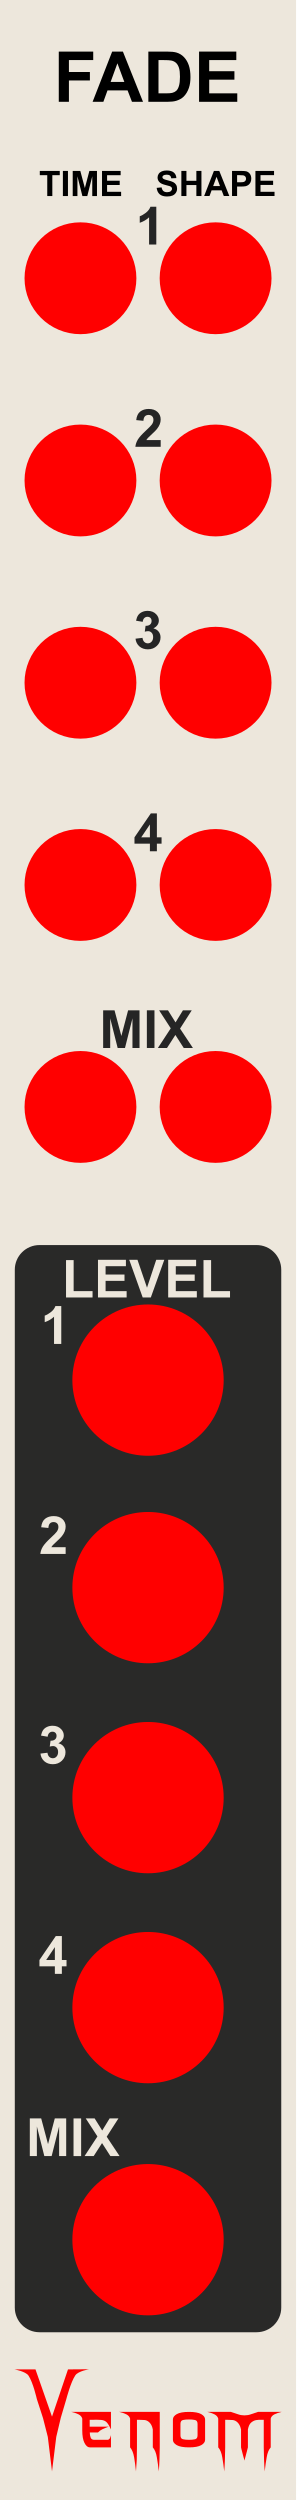
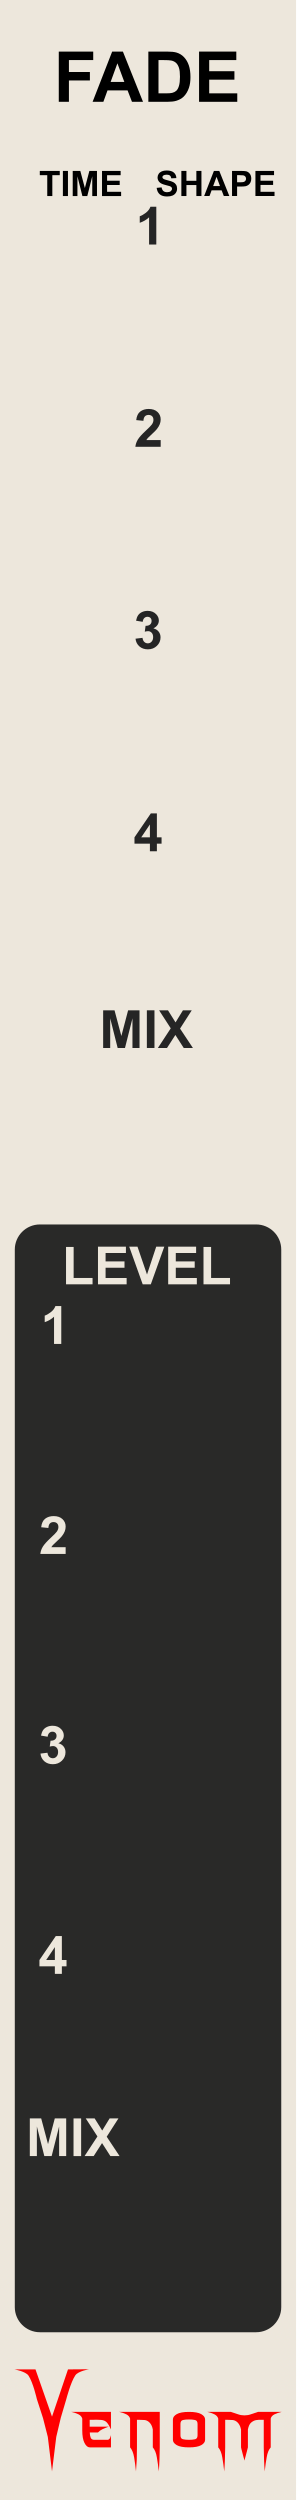
<svg xmlns="http://www.w3.org/2000/svg" width="45" height="380" viewBox="0 0 45 380" version="1.1" id="svg100">
  <defs id="defs7">
    <rect x="85" y="10" width="51.058" height="25" id="rect29906" />
    <linearGradient id="a8e142bb-541b-4903-be63-d5d069028a5d" x1="22.5" x2="22.5" y2="380" gradientUnits="userSpaceOnUse">
      <stop offset="0" stop-color="#ebebeb" id="stop2" />
      <stop offset="1" stop-color="#e1e1e1" id="stop4" />
    </linearGradient>
  </defs>
  <g id="aea613ef-74be-49bf-be45-c0734aee674b" data-name="FND BG" style="fill:#ede7dc;fill-opacity:1">
    <rect width="45" height="380" fill="url(#a8e142bb-541b-4903-be63-d5d069028a5d)" id="rect9" style="fill:#ede7dc;fill-opacity:1" x="0" y="0" />
  </g>
  <g id="f45e0130-37b7-4f8b-95b3-6408baa23eb1" data-name="components" style="display:inline">
-     <g aria-label="FADE" id="text5138" style="font-weight:bold;font-size:10.667px;line-height:1.25;font-family:Arial;-inkscape-font-specification:'Arial, Bold';font-variant-ligatures:none;text-align:center;text-anchor:middle">
-       <path d="M 8.935,15.475 V 7.84 h 5.234 v 1.292 h -3.693 v 1.807 h 3.188 v 1.292 h -3.188 v 3.245 z" id="path59213" />
-       <path d="m 21.737,15.475 h -1.677 l -0.667,-1.734 h -3.052 l -0.63,1.734 h -1.635 l 2.974,-7.635 h 1.63 z M 18.898,12.454 17.846,9.621 16.815,12.454 Z" id="path59215" />
-       <path d="m 22.549,7.84 h 2.818 q 0.953,0 1.453,0.146 0.672,0.198 1.151,0.703 0.479,0.505 0.729,1.24 0.25,0.729 0.25,1.802 0,0.943 -0.234,1.625 -0.286,0.833 -0.818,1.349 -0.401,0.391 -1.083,0.609 -0.51,0.161 -1.365,0.161 h -2.901 z m 1.542,1.292 v 5.057 h 1.151 q 0.646,0 0.932,-0.073 0.375,-0.094 0.62,-0.318 0.25,-0.224 0.406,-0.734 0.156,-0.516 0.156,-1.401 0,-0.885 -0.156,-1.359 Q 27.044,9.829 26.763,9.564 26.482,9.298 26.049,9.204 25.727,9.131 24.784,9.131 Z" id="path59217" />
-       <path d="M 30.258,15.475 V 7.84 h 5.661 v 1.292 h -4.12 v 1.693 h 3.833 v 1.286 h -3.833 v 2.078 h 4.266 v 1.286 z" id="path59219" />
-     </g>
-     <rect style="opacity:0.98;fill:#252525;fill-opacity:1;stroke:none;stroke-width:0.377;stroke-miterlimit:4;stroke-dasharray:none" id="rect39619" width="40.501" height="165.251" x="2.249" y="189.249" ry="3.75" />
-     <g aria-label="MIX" id="text9323" style="font-weight:bold;font-size:8px;line-height:1.25;font-family:Arial;-inkscape-font-specification:'Arial, Bold';font-variant-ligatures:none;text-align:center;text-anchor:middle;fill:#252525;fill-opacity:1" transform="translate(0.1627405,7.321053)">
-       <path d="m 15.515,151.972 v -5.727 h 1.73 l 1.039,3.906 1.027,-3.906 h 1.734 v 5.727 h -1.074 v -4.508 l -1.137,4.508 h -1.113 l -1.133,-4.508 v 4.508 z" id="path79773" style="fill:#252525;fill-opacity:1" />
-       <path d="m 22.16,151.972 v -5.727 h 1.156 v 5.727 z" id="path79775" style="fill:#252525;fill-opacity:1" />
-       <path d="m 23.835,151.972 1.957,-2.988 -1.773,-2.738 h 1.352 l 1.148,1.84 1.125,-1.84 h 1.34 l -1.781,2.781 1.957,2.945 h -1.395 l -1.27,-1.98 -1.273,1.98 z" id="path79777" style="fill:#252525;fill-opacity:1" />
-     </g>
-     <g aria-label="MIX" id="text9323-7" style="font-weight:bold;font-size:8px;line-height:1.25;font-family:Arial;-inkscape-font-specification:'Arial, Bold';font-variant-ligatures:none;text-align:center;text-anchor:middle;display:inline;fill:#ede7dc;fill-opacity:1" transform="translate(-10.98374,175.755)">
-       <path d="m 15.515,151.972 v -5.727 h 1.73 l 1.039,3.906 1.027,-3.906 h 1.734 v 5.727 h -1.074 v -4.508 l -1.137,4.508 h -1.113 l -1.133,-4.508 v 4.508 z" id="path79773-0" style="fill:#ede7dc;fill-opacity:1" />
-       <path d="m 22.16,151.972 v -5.727 h 1.156 v 5.727 z" id="path79775-5" style="fill:#ede7dc;fill-opacity:1" />
-       <path d="m 23.835,151.972 1.957,-2.988 -1.773,-2.738 h 1.352 l 1.148,1.84 1.125,-1.84 h 1.34 l -1.781,2.781 1.957,2.945 h -1.395 l -1.27,-1.98 -1.273,1.98 z" id="path79777-8" style="fill:#ede7dc;fill-opacity:1" />
-     </g>
-     <g id="g151718" transform="translate(16.44531,-8)">
-       <g aria-label="1" id="text9323-6" style="font-weight:bold;font-size:8px;line-height:1.25;font-family:Arial;-inkscape-font-specification:'Arial, Bold';font-variant-ligatures:none;text-align:center;text-anchor:middle;fill:#252525;fill-opacity:1" transform="translate(-4.107262,18.00305)">
-         <path d="m 11.42,27.167 h -1.098 v -4.137 q -0.602,0.562 -1.418,0.832 v -0.996 q 0.43,-0.141 0.934,-0.531 0.504,-0.395 0.691,-0.918 h 0.891 z" id="path79761" style="fill:#252525;fill-opacity:1" />
+     <g id="g63224">
+       <g aria-label="FADE" id="text5138" style="font-weight:bold;font-size:10.667px;line-height:1.25;font-family:Arial;-inkscape-font-specification:'Arial, Bold';font-variant-ligatures:none;text-align:center;text-anchor:middle">
+         <path d="M 8.935,15.475 V 7.84 h 5.234 v 1.292 h -3.693 v 1.807 h 3.188 v 1.292 h -3.188 v 3.245 z" id="path59213" />
+         <path d="m 21.737,15.475 h -1.677 l -0.667,-1.734 h -3.052 l -0.63,1.734 h -1.635 l 2.974,-7.635 h 1.63 z M 18.898,12.454 17.846,9.621 16.815,12.454 Z" id="path59215" />
+         <path d="m 22.549,7.84 h 2.818 q 0.953,0 1.453,0.146 0.672,0.198 1.151,0.703 0.479,0.505 0.729,1.24 0.25,0.729 0.25,1.802 0,0.943 -0.234,1.625 -0.286,0.833 -0.818,1.349 -0.401,0.391 -1.083,0.609 -0.51,0.161 -1.365,0.161 h -2.901 z m 1.542,1.292 v 5.057 h 1.151 q 0.646,0 0.932,-0.073 0.375,-0.094 0.62,-0.318 0.25,-0.224 0.406,-0.734 0.156,-0.516 0.156,-1.401 0,-0.885 -0.156,-1.359 Q 27.044,9.829 26.763,9.564 26.482,9.298 26.049,9.204 25.727,9.131 24.784,9.131 Z" id="path59217" />
+         <path d="M 30.258,15.475 V 7.84 h 5.661 v 1.292 h -4.12 v 1.693 h 3.833 v 1.286 h -3.833 v 2.078 h 4.266 v 1.286 z" id="path59219" />
      </g>
-       <g aria-label="2" id="text9323-6-3" style="font-weight:bold;font-size:8px;line-height:1.25;font-family:Arial;-inkscape-font-specification:'Arial, Bold';font-variant-ligatures:none;text-align:center;text-anchor:middle;fill:#252525;fill-opacity:1" transform="translate(-4.107263,16.50305)">
-         <path d="m 12.086,58.387 v 1.02 H 8.238 q 0.062,-0.578 0.375,-1.094 0.312,-0.52 1.234,-1.375 0.742,-0.691 0.91,-0.938 0.227,-0.34 0.227,-0.672 0,-0.367 -0.199,-0.562 -0.195,-0.199 -0.543,-0.199 -0.344,0 -0.547,0.207 -0.203,0.207 -0.234,0.688 l -1.094,-0.109 q 0.098,-0.906 0.613,-1.301 0.516,-0.395 1.289,-0.395 0.848,0 1.332,0.457 0.484,0.457 0.484,1.137 0,0.387 -0.141,0.738 -0.137,0.348 -0.438,0.73 -0.199,0.254 -0.719,0.73 -0.52,0.477 -0.66,0.633 -0.137,0.156 -0.223,0.305 z" id="path79764" style="fill:#252525;fill-opacity:1" />
+       <rect style="opacity:0.98;fill:#252525;fill-opacity:1;stroke:none;stroke-width:0.38;stroke-miterlimit:4;stroke-dasharray:none" id="rect39619" width="40.501" height="168.384" x="2.249" y="186.116" ry="3.821" />
+       <g aria-label="MIX" id="text9323" style="font-weight:bold;font-size:8px;line-height:1.25;font-family:Arial;-inkscape-font-specification:'Arial, Bold';font-variant-ligatures:none;text-align:center;text-anchor:middle;fill:#252525;fill-opacity:1" transform="translate(0.1627405,7.321053)">
+         <path d="m 15.515,151.972 v -5.727 h 1.73 l 1.039,3.906 1.027,-3.906 h 1.734 v 5.727 h -1.074 v -4.508 l -1.137,4.508 h -1.113 l -1.133,-4.508 v 4.508 z" id="path79773" style="fill:#252525;fill-opacity:1" />
+         <path d="m 22.16,151.972 v -5.727 h 1.156 v 5.727 z" id="path79775" style="fill:#252525;fill-opacity:1" />
+         <path d="m 23.835,151.972 1.957,-2.988 -1.773,-2.738 h 1.352 l 1.148,1.84 1.125,-1.84 h 1.34 l -1.781,2.781 1.957,2.945 h -1.395 l -1.27,-1.98 -1.273,1.98 z" id="path79777" style="fill:#252525;fill-opacity:1" />
      </g>
-       <g aria-label="3" id="text9323-6-3-4" style="font-weight:bold;font-size:8px;line-height:1.25;font-family:Arial;-inkscape-font-specification:'Arial, Bold';font-variant-ligatures:none;text-align:center;text-anchor:middle;fill:#252525;fill-opacity:1" transform="translate(-4.107262,15.00304)">
-         <path d="m 8.26,90.078 1.062,-0.129 q 0.051,0.406 0.273,0.621 0.223,0.215 0.539,0.215 0.34,0 0.57,-0.258 0.234,-0.258 0.234,-0.695 0,-0.414 -0.223,-0.656 -0.223,-0.242 -0.543,-0.242 -0.211,0 -0.504,0.082 l 0.121,-0.895 q 0.445,0.012 0.68,-0.191 0.234,-0.207 0.234,-0.547 0,-0.289 -0.172,-0.461 -0.172,-0.172 -0.457,-0.172 -0.281,0 -0.48,0.195 -0.199,0.195 -0.242,0.57 L 8.342,87.344 q 0.105,-0.52 0.316,-0.828 0.215,-0.312 0.594,-0.488 0.383,-0.18 0.855,-0.18 0.809,0 1.297,0.516 0.402,0.422 0.402,0.953 0,0.754 -0.824,1.203 0.492,0.105 0.785,0.473 0.297,0.367 0.297,0.887 0,0.754 -0.551,1.285 -0.551,0.531 -1.371,0.531 -0.777,0 -1.289,-0.445 -0.512,-0.449 -0.594,-1.172 z" id="path79767" style="fill:#252525;fill-opacity:1" />
+       <g id="g151718" transform="translate(16.44531,-8)">
+         <g aria-label="1" id="text9323-6" style="font-weight:bold;font-size:8px;line-height:1.25;font-family:Arial;-inkscape-font-specification:'Arial, Bold';font-variant-ligatures:none;text-align:center;text-anchor:middle;fill:#252525;fill-opacity:1" transform="translate(-4.107262,18.00305)">
+           <path d="m 11.42,27.167 h -1.098 v -4.137 q -0.602,0.562 -1.418,0.832 v -0.996 q 0.43,-0.141 0.934,-0.531 0.504,-0.395 0.691,-0.918 h 0.891 z" id="path79761" style="fill:#252525;fill-opacity:1" />
+         </g>
+         <g aria-label="2" id="text9323-6-3" style="font-weight:bold;font-size:8px;line-height:1.25;font-family:Arial;-inkscape-font-specification:'Arial, Bold';font-variant-ligatures:none;text-align:center;text-anchor:middle;fill:#252525;fill-opacity:1" transform="translate(-4.107263,16.50305)">
+           <path d="m 12.086,58.387 v 1.02 H 8.238 q 0.062,-0.578 0.375,-1.094 0.312,-0.52 1.234,-1.375 0.742,-0.691 0.91,-0.938 0.227,-0.34 0.227,-0.672 0,-0.367 -0.199,-0.562 -0.195,-0.199 -0.543,-0.199 -0.344,0 -0.547,0.207 -0.203,0.207 -0.234,0.688 l -1.094,-0.109 q 0.098,-0.906 0.613,-1.301 0.516,-0.395 1.289,-0.395 0.848,0 1.332,0.457 0.484,0.457 0.484,1.137 0,0.387 -0.141,0.738 -0.137,0.348 -0.438,0.73 -0.199,0.254 -0.719,0.73 -0.52,0.477 -0.66,0.633 -0.137,0.156 -0.223,0.305 z" id="path79764" style="fill:#252525;fill-opacity:1" />
+         </g>
+         <g aria-label="3" id="text9323-6-3-4" style="font-weight:bold;font-size:8px;line-height:1.25;font-family:Arial;-inkscape-font-specification:'Arial, Bold';font-variant-ligatures:none;text-align:center;text-anchor:middle;fill:#252525;fill-opacity:1" transform="translate(-4.107262,15.00304)">
+           <path d="m 8.26,90.078 1.062,-0.129 q 0.051,0.406 0.273,0.621 0.223,0.215 0.539,0.215 0.34,0 0.57,-0.258 0.234,-0.258 0.234,-0.695 0,-0.414 -0.223,-0.656 -0.223,-0.242 -0.543,-0.242 -0.211,0 -0.504,0.082 l 0.121,-0.895 q 0.445,0.012 0.68,-0.191 0.234,-0.207 0.234,-0.547 0,-0.289 -0.172,-0.461 -0.172,-0.172 -0.457,-0.172 -0.281,0 -0.48,0.195 -0.199,0.195 -0.242,0.57 L 8.342,87.344 q 0.105,-0.52 0.316,-0.828 0.215,-0.312 0.594,-0.488 0.383,-0.18 0.855,-0.18 0.809,0 1.297,0.516 0.402,0.422 0.402,0.953 0,0.754 -0.824,1.203 0.492,0.105 0.785,0.473 0.297,0.367 0.297,0.887 0,0.754 -0.551,1.285 -0.551,0.531 -1.371,0.531 -0.777,0 -1.289,-0.445 -0.512,-0.449 -0.594,-1.172 z" id="path79767" style="fill:#252525;fill-opacity:1" />
+         </g>
+         <g aria-label="4" id="text9323-6-3-4-7" style="font-weight:bold;font-size:8px;line-height:1.25;font-family:Arial;-inkscape-font-specification:'Arial, Bold';font-variant-ligatures:none;text-align:center;text-anchor:middle;fill:#252525;fill-opacity:1" transform="translate(-4.107263,13.50305)">
+           <path d="m 10.447,123.886 v -1.152 H 8.103 v -0.961 l 2.484,-3.637 h 0.922 v 3.633 h 0.711 v 0.965 h -0.711 v 1.152 z m 0,-2.117 v -1.957 l -1.316,1.957 z" id="path79770" style="fill:#252525;fill-opacity:1" />
+         </g>
      </g>
-       <g aria-label="4" id="text9323-6-3-4-7" style="font-weight:bold;font-size:8px;line-height:1.25;font-family:Arial;-inkscape-font-specification:'Arial, Bold';font-variant-ligatures:none;text-align:center;text-anchor:middle;fill:#252525;fill-opacity:1" transform="translate(-4.107263,13.50305)">
-         <path d="m 10.447,123.886 v -1.152 H 8.103 v -0.961 l 2.484,-3.637 h 0.922 v 3.633 h 0.711 v 0.965 h -0.711 v 1.152 z m 0,-2.117 v -1.957 l -1.316,1.957 z" id="path79770" style="fill:#252525;fill-opacity:1" />
+       <g aria-label="TIME" id="text21732" style="font-weight:bold;font-size:5.333px;line-height:1.25;font-family:Arial;-inkscape-font-specification:'Arial, Bold';font-variant-ligatures:none;text-align:center;text-anchor:middle">
+         <path d="M 7.183,29.799 V 26.627 H 6.05 v -0.646 h 3.034 v 0.646 H 7.954 v 3.172 z" id="path59222" />
+         <path d="m 9.558,29.799 v -3.818 h 0.771 v 3.818 z" id="path59224" />
+         <path d="m 11.053,29.799 v -3.818 h 1.154 l 0.693,2.604 0.685,-2.604 h 1.156 v 3.818 H 14.024 v -3.005 l -0.758,3.005 h -0.742 l -0.755,-3.005 v 3.005 z" id="path59226" />
+         <path d="m 15.506,29.799 v -3.818 h 2.831 v 0.646 h -2.06 v 0.846 h 1.917 v 0.643 h -1.917 v 1.039 h 2.133 v 0.643 z" id="path59228" />
+       </g>
+       <g aria-label="SHAPE" id="text21732-0" style="font-weight:bold;font-size:5.333px;line-height:1.25;font-family:Arial;-inkscape-font-specification:'Arial, Bold';font-variant-ligatures:none;text-align:center;text-anchor:middle;display:inline">
+         <path d="m 23.812,28.555 0.75,-0.073 q 0.068,0.378 0.273,0.555 0.208,0.177 0.56,0.177 0.372,0 0.56,-0.156 0.19,-0.159 0.19,-0.37 0,-0.135 -0.081,-0.229 -0.078,-0.096 -0.276,-0.167 -0.135,-0.047 -0.617,-0.167 -0.62,-0.154 -0.87,-0.378 -0.352,-0.315 -0.352,-0.768 0,-0.292 0.164,-0.544 0.167,-0.255 0.477,-0.388 0.312,-0.133 0.753,-0.133 0.719,0 1.081,0.315 0.365,0.315 0.383,0.841 l -0.771,0.034 q -0.049,-0.294 -0.214,-0.422 -0.161,-0.13 -0.487,-0.13 -0.336,0 -0.526,0.138 -0.122,0.089 -0.122,0.237 0,0.135 0.115,0.232 0.146,0.122 0.708,0.255 0.562,0.133 0.831,0.276 0.271,0.141 0.422,0.388 0.154,0.245 0.154,0.607 0,0.328 -0.182,0.615 -0.182,0.286 -0.516,0.427 -0.333,0.138 -0.831,0.138 -0.724,0 -1.112,-0.333 -0.388,-0.336 -0.464,-0.977 z" id="path59231" />
+         <path d="m 27.567,29.797 v -3.818 h 0.771 v 1.503 h 1.51 v -1.503 h 0.771 v 3.818 h -0.771 v -1.669 H 28.338 v 1.669 z" id="path59233" />
+         <path d="m 34.859,29.797 h -0.839 l -0.333,-0.867 h -1.526 l -0.315,0.867 h -0.818 l 1.487,-3.818 h 0.815 z m -1.419,-1.51 -0.526,-1.417 -0.516,1.417 z" id="path59235" />
+         <path d="m 35.268,29.797 v -3.818 h 1.237 q 0.703,0 0.917,0.057 0.328,0.086 0.549,0.375 0.221,0.286 0.221,0.742 0,0.352 -0.128,0.591 -0.128,0.24 -0.326,0.378 -0.195,0.135 -0.398,0.18 -0.276,0.055 -0.799,0.055 h -0.503 v 1.44 z m 0.771,-3.172 v 1.083 h 0.422 q 0.456,0 0.609,-0.06 0.154,-0.06 0.24,-0.188 0.089,-0.128 0.089,-0.297 0,-0.208 -0.122,-0.344 -0.122,-0.135 -0.31,-0.169 -0.138,-0.026 -0.555,-0.026 z" id="path59237" />
+         <path d="m 38.825,29.797 v -3.818 h 2.831 v 0.646 h -2.06 v 0.846 h 1.917 v 0.643 h -1.917 v 1.039 h 2.133 v 0.643 z" id="path59239" />
      </g>
    </g>
-     <g id="g151728" transform="translate(2,-8)" style="fill:#ede7dc;fill-opacity:1">
-       <g aria-label="1" id="text9323-6-6" style="font-weight:bold;font-size:8px;line-height:1.25;font-family:Arial;-inkscape-font-specification:'Arial, Bold';font-variant-ligatures:none;text-align:center;text-anchor:middle;fill:#ede7dc;fill-opacity:1" transform="translate(-4.107262,17.41002)">
-         <path d="m 11.42,194.865 h -1.098 v -4.137 q -0.602,0.562 -1.418,0.832 v -0.996 q 0.43,-0.141 0.934,-0.531 0.504,-0.395 0.691,-0.918 h 0.891 z" id="path79780" style="fill:#ede7dc;fill-opacity:1" />
+     <g id="g63245">
+       <g aria-label="MIX" id="text9323-7" style="font-weight:bold;font-size:8px;line-height:1.25;font-family:Arial;-inkscape-font-specification:'Arial, Bold';font-variant-ligatures:none;text-align:center;text-anchor:middle;display:inline;fill:#ede7dc;fill-opacity:1" transform="translate(-10.98374,175.755)">
+         <path d="m 15.515,151.972 v -5.727 h 1.73 l 1.039,3.906 1.027,-3.906 h 1.734 v 5.727 h -1.074 v -4.508 l -1.137,4.508 h -1.113 l -1.133,-4.508 v 4.508 z" id="path79773-0" style="fill:#ede7dc;fill-opacity:1" />
+         <path d="m 22.16,151.972 v -5.727 h 1.156 v 5.727 z" id="path79775-5" style="fill:#ede7dc;fill-opacity:1" />
+         <path d="m 23.835,151.972 1.957,-2.988 -1.773,-2.738 h 1.352 l 1.148,1.84 1.125,-1.84 h 1.34 l -1.781,2.781 1.957,2.945 h -1.395 l -1.27,-1.98 -1.273,1.98 z" id="path79777-8" style="fill:#ede7dc;fill-opacity:1" />
      </g>
-       <g aria-label="2" id="text9323-6-3-6" style="font-weight:bold;font-size:8px;line-height:1.25;font-family:Arial;-inkscape-font-specification:'Arial, Bold';font-variant-ligatures:none;text-align:center;text-anchor:middle;fill:#ede7dc;fill-opacity:1" transform="translate(-4.107263,16.08946)">
-         <path d="m 12.086,227.086 v 1.02 H 8.238 q 0.062,-0.578 0.375,-1.094 0.312,-0.52 1.234,-1.375 0.742,-0.691 0.91,-0.938 0.227,-0.34 0.227,-0.672 0,-0.367 -0.199,-0.562 -0.195,-0.199 -0.543,-0.199 -0.344,0 -0.547,0.207 -0.203,0.207 -0.234,0.688 l -1.094,-0.109 q 0.098,-0.906 0.613,-1.301 0.516,-0.395 1.289,-0.395 0.848,0 1.332,0.457 0.484,0.457 0.484,1.137 0,0.387 -0.141,0.738 -0.137,0.348 -0.438,0.73 -0.199,0.254 -0.719,0.73 -0.52,0.477 -0.66,0.633 -0.137,0.156 -0.223,0.305 z" id="path79783" style="fill:#ede7dc;fill-opacity:1" />
+       <g id="g151728" transform="translate(2,-8)" style="fill:#ede7dc;fill-opacity:1">
+         <g aria-label="1" id="text9323-6-6" style="font-weight:bold;font-size:8px;line-height:1.25;font-family:Arial;-inkscape-font-specification:'Arial, Bold';font-variant-ligatures:none;text-align:center;text-anchor:middle;fill:#ede7dc;fill-opacity:1" transform="translate(-4.107262,17.41002)">
+           <path d="m 11.42,194.865 h -1.098 v -4.137 q -0.602,0.562 -1.418,0.832 v -0.996 q 0.43,-0.141 0.934,-0.531 0.504,-0.395 0.691,-0.918 h 0.891 z" id="path79780" style="fill:#ede7dc;fill-opacity:1" />
+         </g>
+         <g aria-label="2" id="text9323-6-3-6" style="font-weight:bold;font-size:8px;line-height:1.25;font-family:Arial;-inkscape-font-specification:'Arial, Bold';font-variant-ligatures:none;text-align:center;text-anchor:middle;fill:#ede7dc;fill-opacity:1" transform="translate(-4.107263,16.08946)">
+           <path d="m 12.086,227.086 v 1.02 H 8.238 q 0.062,-0.578 0.375,-1.094 0.312,-0.52 1.234,-1.375 0.742,-0.691 0.91,-0.938 0.227,-0.34 0.227,-0.672 0,-0.367 -0.199,-0.562 -0.195,-0.199 -0.543,-0.199 -0.344,0 -0.547,0.207 -0.203,0.207 -0.234,0.688 l -1.094,-0.109 q 0.098,-0.906 0.613,-1.301 0.516,-0.395 1.289,-0.395 0.848,0 1.332,0.457 0.484,0.457 0.484,1.137 0,0.387 -0.141,0.738 -0.137,0.348 -0.438,0.73 -0.199,0.254 -0.719,0.73 -0.52,0.477 -0.66,0.633 -0.137,0.156 -0.223,0.305 z" id="path79783" style="fill:#ede7dc;fill-opacity:1" />
+         </g>
+         <g aria-label="3" id="text9323-6-3-4-2" style="font-weight:bold;font-size:8px;line-height:1.25;font-family:Arial;-inkscape-font-specification:'Arial, Bold';font-variant-ligatures:none;text-align:center;text-anchor:middle;fill:#ede7dc;fill-opacity:1" transform="translate(-4.107262,14.76895)">
+           <path d="m 8.26,259.776 1.062,-0.129 q 0.051,0.406 0.273,0.621 0.223,0.215 0.539,0.215 0.34,0 0.57,-0.258 0.234,-0.258 0.234,-0.695 0,-0.414 -0.223,-0.656 -0.223,-0.242 -0.543,-0.242 -0.211,0 -0.504,0.082 l 0.121,-0.895 q 0.445,0.012 0.68,-0.191 0.234,-0.207 0.234,-0.547 0,-0.289 -0.172,-0.461 -0.172,-0.172 -0.457,-0.172 -0.281,0 -0.48,0.195 -0.199,0.195 -0.242,0.57 l -1.012,-0.172 q 0.105,-0.52 0.316,-0.828 0.215,-0.312 0.594,-0.488 0.383,-0.18 0.855,-0.18 0.809,0 1.297,0.516 0.402,0.422 0.402,0.953 0,0.754 -0.824,1.203 0.492,0.105 0.785,0.473 0.297,0.367 0.297,0.887 0,0.754 -0.551,1.285 -0.551,0.531 -1.371,0.531 -0.777,0 -1.289,-0.445 -0.512,-0.449 -0.594,-1.172 z" id="path79786" style="fill:#ede7dc;fill-opacity:1" />
+         </g>
+         <g aria-label="4" id="text9323-6-3-4-7-9" style="font-weight:bold;font-size:8px;line-height:1.25;font-family:Arial;-inkscape-font-specification:'Arial, Bold';font-variant-ligatures:none;text-align:center;text-anchor:middle;fill:#ede7dc;fill-opacity:1" transform="translate(-4.107263,13.44836)">
+           <path d="m 10.447,294.584 v -1.152 H 8.103 v -0.961 l 2.484,-3.637 h 0.922 v 3.633 h 0.711 v 0.965 h -0.711 v 1.152 z m 0,-2.117 v -1.957 l -1.316,1.957 z" id="path79789" style="fill:#ede7dc;fill-opacity:1" />
+         </g>
      </g>
-       <g aria-label="3" id="text9323-6-3-4-2" style="font-weight:bold;font-size:8px;line-height:1.25;font-family:Arial;-inkscape-font-specification:'Arial, Bold';font-variant-ligatures:none;text-align:center;text-anchor:middle;fill:#ede7dc;fill-opacity:1" transform="translate(-4.107262,14.76895)">
-         <path d="m 8.26,259.776 1.062,-0.129 q 0.051,0.406 0.273,0.621 0.223,0.215 0.539,0.215 0.34,0 0.57,-0.258 0.234,-0.258 0.234,-0.695 0,-0.414 -0.223,-0.656 -0.223,-0.242 -0.543,-0.242 -0.211,0 -0.504,0.082 l 0.121,-0.895 q 0.445,0.012 0.68,-0.191 0.234,-0.207 0.234,-0.547 0,-0.289 -0.172,-0.461 -0.172,-0.172 -0.457,-0.172 -0.281,0 -0.48,0.195 -0.199,0.195 -0.242,0.57 l -1.012,-0.172 q 0.105,-0.52 0.316,-0.828 0.215,-0.312 0.594,-0.488 0.383,-0.18 0.855,-0.18 0.809,0 1.297,0.516 0.402,0.422 0.402,0.953 0,0.754 -0.824,1.203 0.492,0.105 0.785,0.473 0.297,0.367 0.297,0.887 0,0.754 -0.551,1.285 -0.551,0.531 -1.371,0.531 -0.777,0 -1.289,-0.445 -0.512,-0.449 -0.594,-1.172 z" id="path79786" style="fill:#ede7dc;fill-opacity:1" />
+       <g aria-label="LEVEL" id="text34969" style="font-weight:bold;font-size:8px;line-height:1.25;font-family:Arial;-inkscape-font-specification:'Arial, Bold';font-variant-ligatures:none;text-align:center;text-anchor:middle;fill:#ede7dc" transform="translate(0,-1.99969)">
+         <path d="m 10.037,197.216 v -5.68 h 1.156 v 4.715 h 2.875 v 0.965 z" id="path59242" />
+         <path d="m 14.893,197.216 v -5.727 h 4.246 v 0.969 h -3.09 v 1.27 h 2.875 v 0.965 h -2.875 v 1.559 h 3.199 v 0.965 z" id="path59244" />
+         <path d="m 21.689,197.216 -2.047,-5.727 h 1.254 l 1.449,4.238 1.402,-4.238 h 1.227 l -2.051,5.727 z" id="path59246" />
+         <path d="m 25.564,197.216 v -5.727 h 4.246 v 0.969 h -3.09 v 1.27 h 2.875 v 0.965 h -2.875 v 1.559 h 3.199 v 0.965 z" id="path59248" />
+         <path d="m 30.932,197.216 v -5.68 h 1.156 v 4.715 h 2.875 v 0.965 z" id="path59250" />
      </g>
-       <g aria-label="4" id="text9323-6-3-4-7-9" style="font-weight:bold;font-size:8px;line-height:1.25;font-family:Arial;-inkscape-font-specification:'Arial, Bold';font-variant-ligatures:none;text-align:center;text-anchor:middle;fill:#ede7dc;fill-opacity:1" transform="translate(-4.107263,13.44836)">
-         <path d="m 10.447,294.584 v -1.152 H 8.103 v -0.961 l 2.484,-3.637 h 0.922 v 3.633 h 0.711 v 0.965 h -0.711 v 1.152 z m 0,-2.117 v -1.957 l -1.316,1.957 z" id="path79789" style="fill:#ede7dc;fill-opacity:1" />
-       </g>
-     </g>
-     <g aria-label="TIME" id="text21732" style="font-weight:bold;font-size:5.333px;line-height:1.25;font-family:Arial;-inkscape-font-specification:'Arial, Bold';font-variant-ligatures:none;text-align:center;text-anchor:middle">
-       <path d="M 7.183,29.799 V 26.627 H 6.05 v -0.646 h 3.034 v 0.646 H 7.954 v 3.172 z" id="path59222" />
-       <path d="m 9.558,29.799 v -3.818 h 0.771 v 3.818 z" id="path59224" />
-       <path d="m 11.053,29.799 v -3.818 h 1.154 l 0.693,2.604 0.685,-2.604 h 1.156 v 3.818 H 14.024 v -3.005 l -0.758,3.005 h -0.742 l -0.755,-3.005 v 3.005 z" id="path59226" />
-       <path d="m 15.506,29.799 v -3.818 h 2.831 v 0.646 h -2.06 v 0.846 h 1.917 v 0.643 h -1.917 v 1.039 h 2.133 v 0.643 z" id="path59228" />
-     </g>
-     <g aria-label="SHAPE" id="text21732-0" style="font-weight:bold;font-size:5.333px;line-height:1.25;font-family:Arial;-inkscape-font-specification:'Arial, Bold';font-variant-ligatures:none;text-align:center;text-anchor:middle;display:inline">
-       <path d="m 23.812,28.555 0.75,-0.073 q 0.068,0.378 0.273,0.555 0.208,0.177 0.56,0.177 0.372,0 0.56,-0.156 0.19,-0.159 0.19,-0.37 0,-0.135 -0.081,-0.229 -0.078,-0.096 -0.276,-0.167 -0.135,-0.047 -0.617,-0.167 -0.62,-0.154 -0.87,-0.378 -0.352,-0.315 -0.352,-0.768 0,-0.292 0.164,-0.544 0.167,-0.255 0.477,-0.388 0.312,-0.133 0.753,-0.133 0.719,0 1.081,0.315 0.365,0.315 0.383,0.841 l -0.771,0.034 q -0.049,-0.294 -0.214,-0.422 -0.161,-0.13 -0.487,-0.13 -0.336,0 -0.526,0.138 -0.122,0.089 -0.122,0.237 0,0.135 0.115,0.232 0.146,0.122 0.708,0.255 0.562,0.133 0.831,0.276 0.271,0.141 0.422,0.388 0.154,0.245 0.154,0.607 0,0.328 -0.182,0.615 -0.182,0.286 -0.516,0.427 -0.333,0.138 -0.831,0.138 -0.724,0 -1.112,-0.333 -0.388,-0.336 -0.464,-0.977 z" id="path59231" />
-       <path d="m 27.567,29.797 v -3.818 h 0.771 v 1.503 h 1.51 v -1.503 h 0.771 v 3.818 h -0.771 v -1.669 H 28.338 v 1.669 z" id="path59233" />
-       <path d="m 34.859,29.797 h -0.839 l -0.333,-0.867 h -1.526 l -0.315,0.867 h -0.818 l 1.487,-3.818 h 0.815 z m -1.419,-1.51 -0.526,-1.417 -0.516,1.417 z" id="path59235" />
-       <path d="m 35.268,29.797 v -3.818 h 1.237 q 0.703,0 0.917,0.057 0.328,0.086 0.549,0.375 0.221,0.286 0.221,0.742 0,0.352 -0.128,0.591 -0.128,0.24 -0.326,0.378 -0.195,0.135 -0.398,0.18 -0.276,0.055 -0.799,0.055 h -0.503 v 1.44 z m 0.771,-3.172 v 1.083 h 0.422 q 0.456,0 0.609,-0.06 0.154,-0.06 0.24,-0.188 0.089,-0.128 0.089,-0.297 0,-0.208 -0.122,-0.344 -0.122,-0.135 -0.31,-0.169 -0.138,-0.026 -0.555,-0.026 z" id="path59237" />
-       <path d="m 38.825,29.797 v -3.818 h 2.831 v 0.646 h -2.06 v 0.846 h 1.917 v 0.643 h -1.917 v 1.039 h 2.133 v 0.643 z" id="path59239" />
-     </g>
-     <g aria-label="LEVEL" id="text34969" style="font-weight:bold;font-size:8px;line-height:1.25;font-family:Arial;-inkscape-font-specification:'Arial, Bold';font-variant-ligatures:none;text-align:center;text-anchor:middle;fill:#ede7dc">
-       <path d="m 10.037,197.216 v -5.68 h 1.156 v 4.715 h 2.875 v 0.965 z" id="path59242" />
-       <path d="m 14.893,197.216 v -5.727 h 4.246 v 0.969 h -3.09 v 1.27 h 2.875 v 0.965 h -2.875 v 1.559 h 3.199 v 0.965 z" id="path59244" />
-       <path d="m 21.689,197.216 -2.047,-5.727 h 1.254 l 1.449,4.238 1.402,-4.238 h 1.227 l -2.051,5.727 z" id="path59246" />
-       <path d="m 25.564,197.216 v -5.727 h 4.246 v 0.969 h -3.09 v 1.27 h 2.875 v 0.965 h -2.875 v 1.559 h 3.199 v 0.965 z" id="path59248" />
-       <path d="m 30.932,197.216 v -5.68 h 1.156 v 4.715 h 2.875 v 0.965 z" id="path59250" />
    </g>
  </g>
  <g id="g42796" transform="matrix(0.304583,0,0,0.304583,-0.5624499,-12.68508)" style="fill:#ff0000">
    <g aria-label="enom" id="text4270-27" style="font-size:49.389px;line-height:1.25;font-family:'NECK ROMANCER';-inkscape-font-specification:'NECK ROMANCER, Normal';font-variant-ligatures:none;text-align:center;text-anchor:middle;fill:#ff0000;stroke-width:2.646">
      <path d="m 46.609,1249.244 q 0,1.158 0,3.425 3.183,0 9.453,0 -1.64,0.579 -2.99,1.206 -1.35,0.627 -2.363,1.688 -1.35,0 -4.051,0 0,1.495 0.434,2.556 0.386,1.109 1.833,1.109 2.267,0 6.801,0 0.482,-0.145 0.868,-0.627 0.338,-0.53 0.627,-1.736 0,2.026 0,6.125 -3.521,0 -10.563,0 -1.543,0 -2.653,-2.219 -1.109,-2.17 -1.109,-6.318 0,-1.978 0,-5.836 -0.386,-1.35 -1.881,-2.122 -1.495,-0.724 -3.569,-1.206 6.608,0 19.775,0 0,2.942 0,8.778 -1.206,-2.701 -2.219,-3.666 -1.013,-0.965 -2.701,-1.109 -0.916,-0.097 -2.17,-0.097 -1.206,0.048 -2.846,0.048 -0.241,0 -0.675,0 z" id="path42762" style="fill:#ff0000" />
      <path d="m 81.577,1245.289 q 0,5.884 0,17.701 0,3.087 -0.145,6.077 -0.096,3.039 -0.338,5.933 -0.386,-3.714 -0.965,-6.994 -0.531,-3.328 -2.026,-5.016 0,-2.99 0,-8.923 -0.241,-1.351 -0.723,-2.219 -0.482,-0.868 -1.061,-1.399 -1.109,-1.013 -2.412,-1.109 -1.35,-0.097 -2.267,-0.097 -0.482,0 -1.447,0 0,4.582 0,13.746 0,3.087 -0.096,6.077 -0.145,3.039 -0.386,5.933 -0.386,-3.714 -0.916,-6.994 -0.579,-3.328 -2.026,-5.016 0,-4.823 0,-14.373 -0.386,-1.35 -1.881,-2.122 -1.495,-0.724 -3.569,-1.206 6.752,0 20.257,0 z" id="path42764" style="fill:#ff0000" />
      <path d="m 104.197,1249.051 q 0,3.376 0,10.177 0,1.543 -1.929,2.653 -1.929,1.109 -6.077,1.109 -4.196,0 -6.125,-1.109 -1.929,-1.109 -1.929,-2.653 0,-3.376 0,-10.177 0,-1.543 1.929,-2.653 1.929,-1.109 6.125,-1.109 4.148,0 6.077,1.109 1.929,1.109 1.929,2.653 z m -3.762,7.91 q 0,-1.881 0,-5.643 0,-1.688 -1.254,-1.978 -1.206,-0.289 -2.99,-0.289 -1.833,0 -3.039,0.289 -1.254,0.289 -1.254,1.978 0,1.881 0,5.643 0,1.688 1.254,1.977 1.206,0.289 3.039,0.289 1.785,0 2.99,-0.289 1.254,-0.289 1.254,-1.977 z" id="path42766" style="fill:#ff0000" />
      <path d="m 142.348,1245.289 q -2.026,0.482 -3.521,1.206 -1.543,0.772 -1.881,2.122 0,4.775 0,14.373 -1.495,1.688 -2.026,5.016 -0.579,3.28 -0.965,6.994 -0.241,-2.894 -0.338,-5.933 -0.145,-2.99 -0.145,-6.077 0,-4.582 0,-13.746 -0.482,0 -1.399,0 -0.531,0 -1.158,0 -0.627,0 -1.302,0.145 -1.254,0.241 -2.412,1.206 -1.158,0.965 -1.64,3.473 0,2.99 0,8.923 -0.145,0.627 -0.289,1.109 -0.097,0.482 -0.193,0.82 -0.531,1.978 -0.386,1.351 0.193,-0.627 -0.289,1.158 -0.097,0.338 -0.241,0.868 -0.145,0.531 -0.338,1.302 -0.145,-0.675 -0.289,-1.206 -0.145,-0.482 -0.241,-0.82 -0.531,-2.026 -0.338,-1.302 0.193,0.772 -0.434,-1.688 -0.048,-0.289 -0.193,-0.724 -0.097,-0.386 -0.193,-0.868 0,-2.99 0,-8.923 -0.289,-1.351 -0.772,-2.219 -0.482,-0.868 -1.061,-1.399 -1.109,-1.013 -2.412,-1.109 -1.302,-0.097 -2.267,-0.097 -0.482,0 -1.399,0 0,4.582 0,13.746 0,3.087 -0.145,6.077 -0.097,3.039 -0.338,5.933 -0.386,-3.714 -0.965,-6.994 -0.531,-3.328 -2.026,-5.016 0,-4.823 0,-14.373 -0.386,-1.35 -1.881,-2.122 -1.495,-0.724 -3.569,-1.206 3.955,0 11.768,0 1.158,0.386 3.473,1.157 0.772,0.289 1.592,0.434 0.82,0.145 1.688,0.145 0.868,0 1.736,-0.145 0.82,-0.145 1.592,-0.434 1.158,-0.386 3.424,-1.157 3.955,0 11.768,0 z" id="path42768" style="fill:#ff0000" />
    </g>
    <g aria-label="V" transform="matrix(1.236317,0,0,0.8088538,-497.8809,123.4859)" id="text4270-3-5-2" style="font-size:78.506px;line-height:1.25;font-family:Nosferotica;-inkscape-font-specification:'Nosferotica, Normal';font-variant-ligatures:none;text-align:center;text-anchor:middle;fill:#ff0000;stroke-width:3.271">
      <path d="m 431.65,1360.686 8.574,-0.102 c 0,0 -4.408,1.088 -5.599,3.728 -1.881,4.169 -3.642,14.663 -3.642,14.663 l -2.233,11.519 -1.833,11.831 -1.718,21.311 -1.695,-21.311 -1.922,-11.521 -2.501,-11.829 c 0,0 -1.52,-10.287 -3.383,-14.483 -1.145,-2.579 -5.634,-3.806 -5.634,-3.806 h 8.466 l 6.669,29.157 z" id="path30410" style="fill:#ff0000" />
    </g>
  </g>
  <text xml:space="preserve" id="text29904" style="font-weight:bold;font-size:8px;line-height:1.25;font-family:Arial;-inkscape-font-specification:'Arial, Bold';font-variant-ligatures:none;text-align:center;white-space:pre;shape-inside:url(#rect29906)" transform="translate(-2.6024628e-4)" />
-   <g id="layer1" style="display:inline">
+   <g id="layer1" style="display:none">
    <circle style="display:inline;fill:#ff0000;stroke:#ff0000;stroke-width:1.949;stroke-opacity:1" id="path1065-7-2-3-2-2" cx="22.5" cy="209.778" r="10.525" />
    <circle style="display:inline;fill:#ff0000;stroke:#ff0000;stroke-width:1.949;stroke-opacity:1" id="path1065-7-2-3-2-2-7" cx="22.5" cy="241.32" r="10.525" />
    <circle style="display:inline;fill:#ff0000;stroke:#ff0000;stroke-width:1.949;stroke-opacity:1" id="path1065-7-2-3-2-2-6" cx="22.5" cy="273.239" r="10.525" />
    <circle style="display:inline;fill:#ff0000;stroke:#ff0000;stroke-width:1.949;stroke-opacity:1" id="path1065-7-2-3-2-2-3" cx="22.5" cy="305.158" r="10.525" />
    <circle style="display:inline;fill:#ff0000;stroke:#ff0000;stroke-width:1.949;stroke-opacity:1" id="path1065-7-2-3-2-2-2" cx="22.5" cy="340.434" r="10.525" />
    <circle style="display:inline;fill:#ff0000;stroke:#ff0000;stroke-width:1.441;stroke-opacity:1" id="path1065-7-2-3-2" cx="12.23" cy="42.295" r="7.78" />
    <circle style="display:inline;fill:#ff0000;stroke:#ff0000;stroke-width:1.441;stroke-opacity:1" id="path1065-7-2-3-2-8" cx="32.77" cy="42.295" r="7.78" />
    <circle style="display:inline;fill:#ff0000;stroke:#ff0000;stroke-width:1.441;stroke-opacity:1" id="path1065-7-2-3-2-4" cx="12.23" cy="73.035" r="7.78" />
    <circle style="display:inline;fill:#ff0000;stroke:#ff0000;stroke-width:1.441;stroke-opacity:1" id="path1065-7-2-3-2-8-6" cx="32.77" cy="73.035" r="7.78" />
    <circle style="display:inline;fill:#ff0000;stroke:#ff0000;stroke-width:1.441;stroke-opacity:1" id="path1065-7-2-3-2-7" cx="12.23" cy="103.775" r="7.78" />
    <circle style="display:inline;fill:#ff0000;stroke:#ff0000;stroke-width:1.441;stroke-opacity:1" id="path1065-7-2-3-2-8-4" cx="32.77" cy="103.775" r="7.78" />
    <circle style="display:inline;fill:#ff0000;stroke:#ff0000;stroke-width:1.441;stroke-opacity:1" id="path1065-7-2-3-2-0" cx="12.23" cy="134.514" r="7.78" />
    <circle style="display:inline;fill:#ff0000;stroke:#ff0000;stroke-width:1.441;stroke-opacity:1" id="path1065-7-2-3-2-8-0" cx="32.77" cy="134.514" r="7.78" />
    <circle style="display:inline;fill:#ff0000;stroke:#ff0000;stroke-width:1.441;stroke-opacity:1" id="path1065-7-2-3-2-1" cx="12.23" cy="168.254" r="7.78" />
    <circle style="display:inline;fill:#ff0000;stroke:#ff0000;stroke-width:1.441;stroke-opacity:1" id="path1065-7-2-3-2-8-1" cx="32.77" cy="168.254" r="7.78" />
  </g>
  <g id="layer2" style="display:none" />
</svg>
